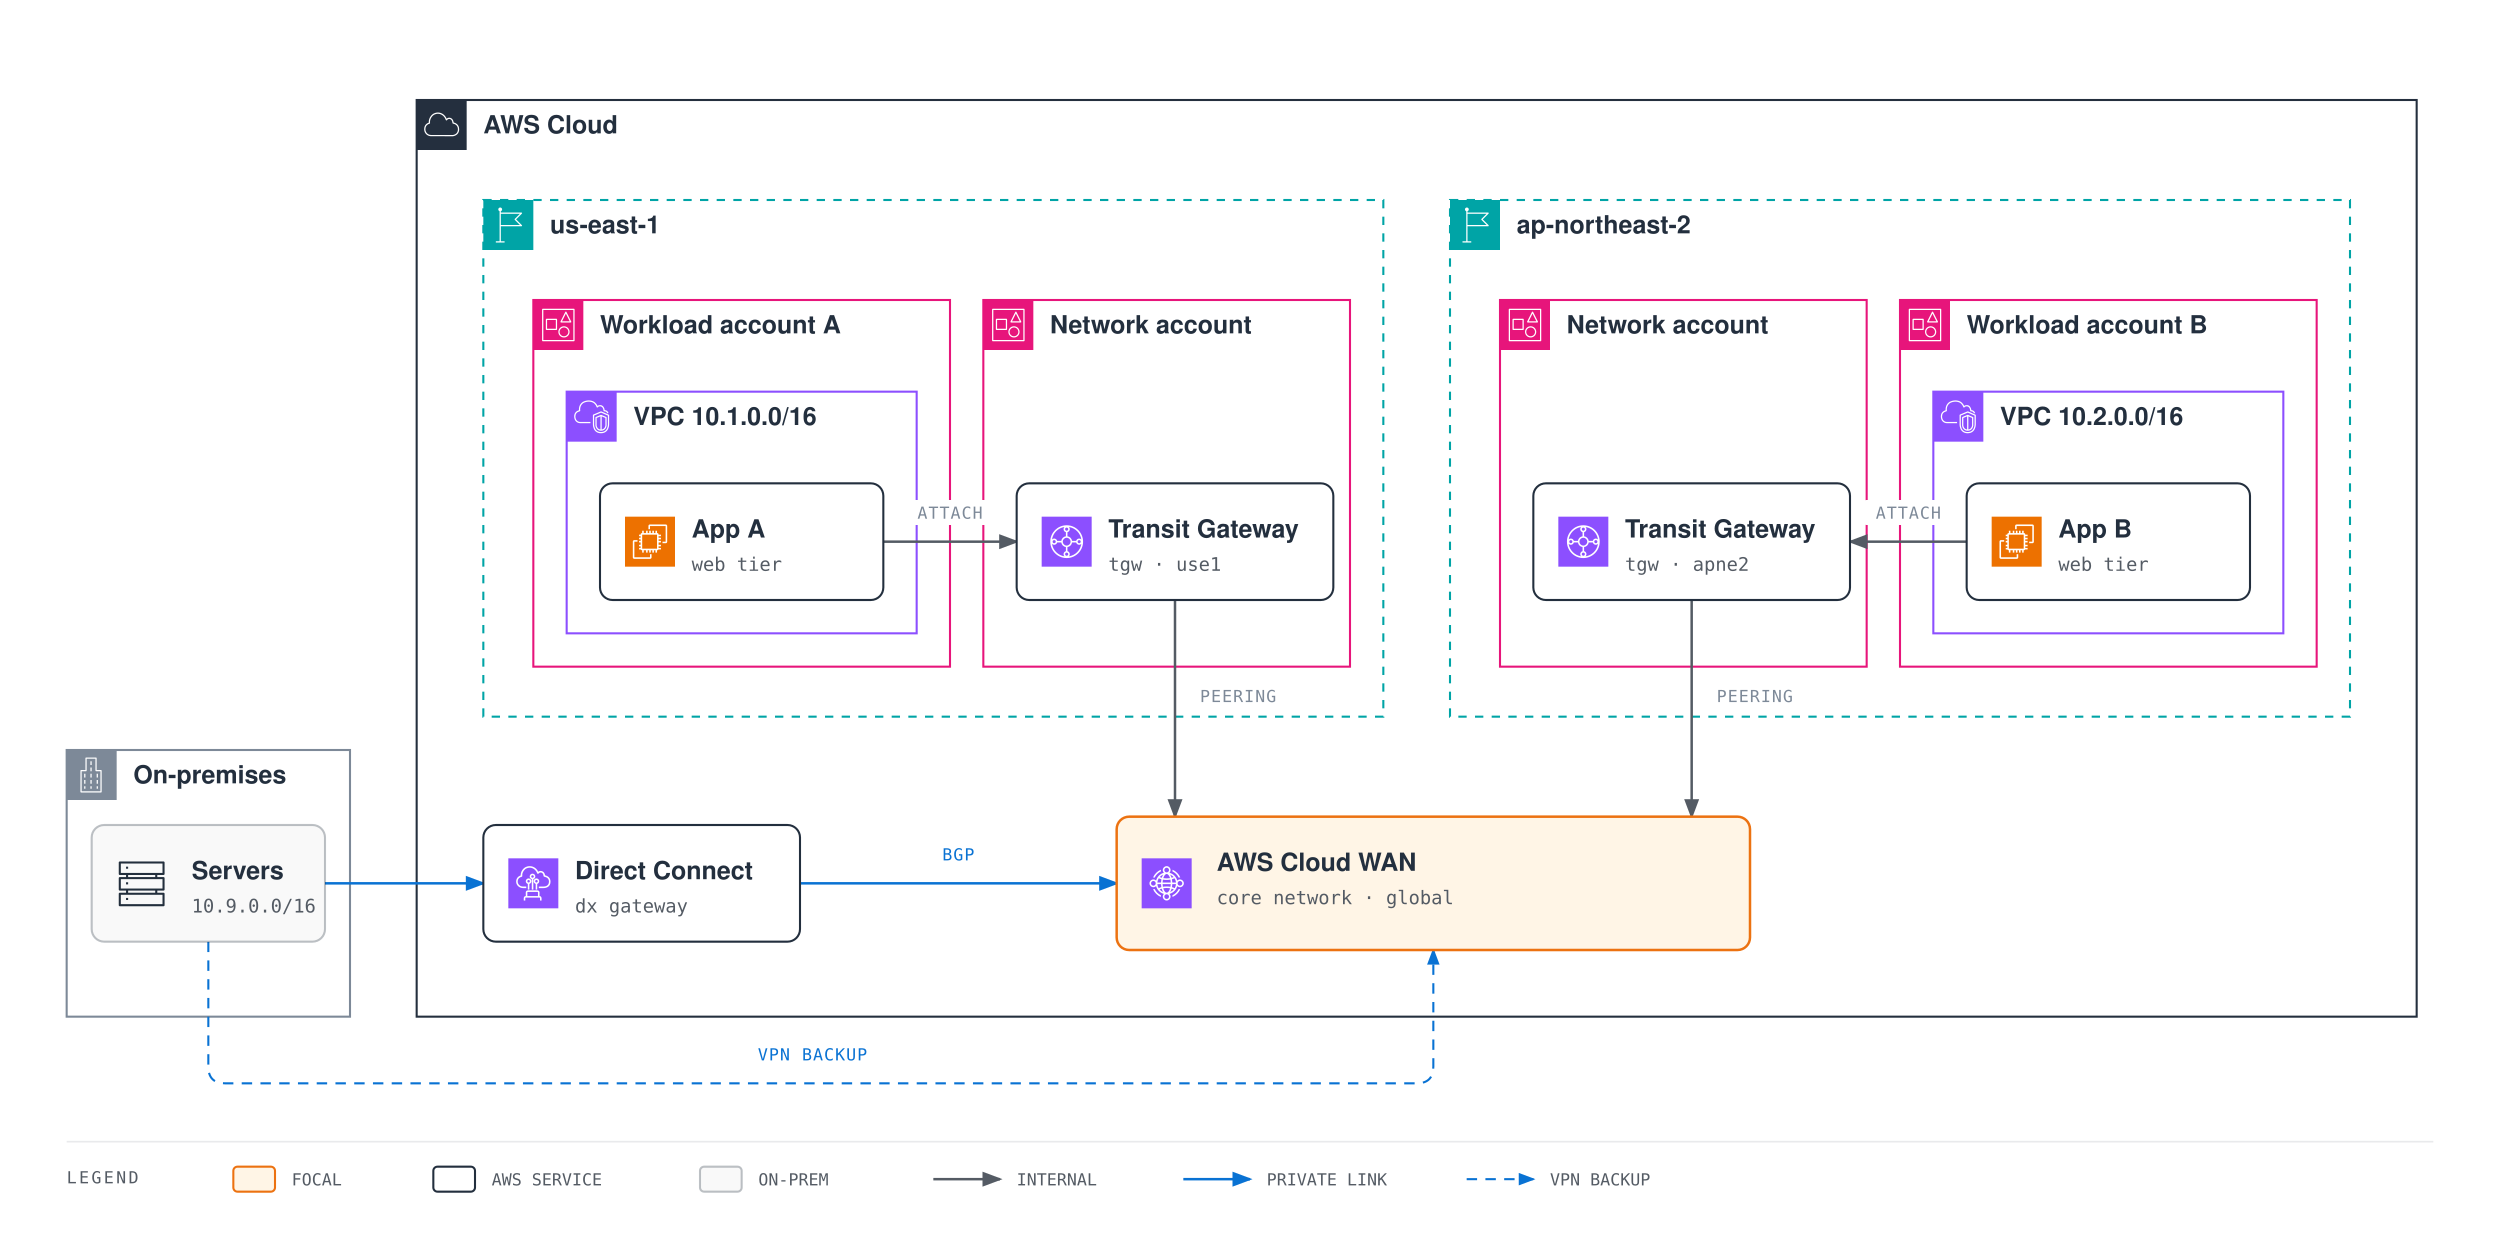
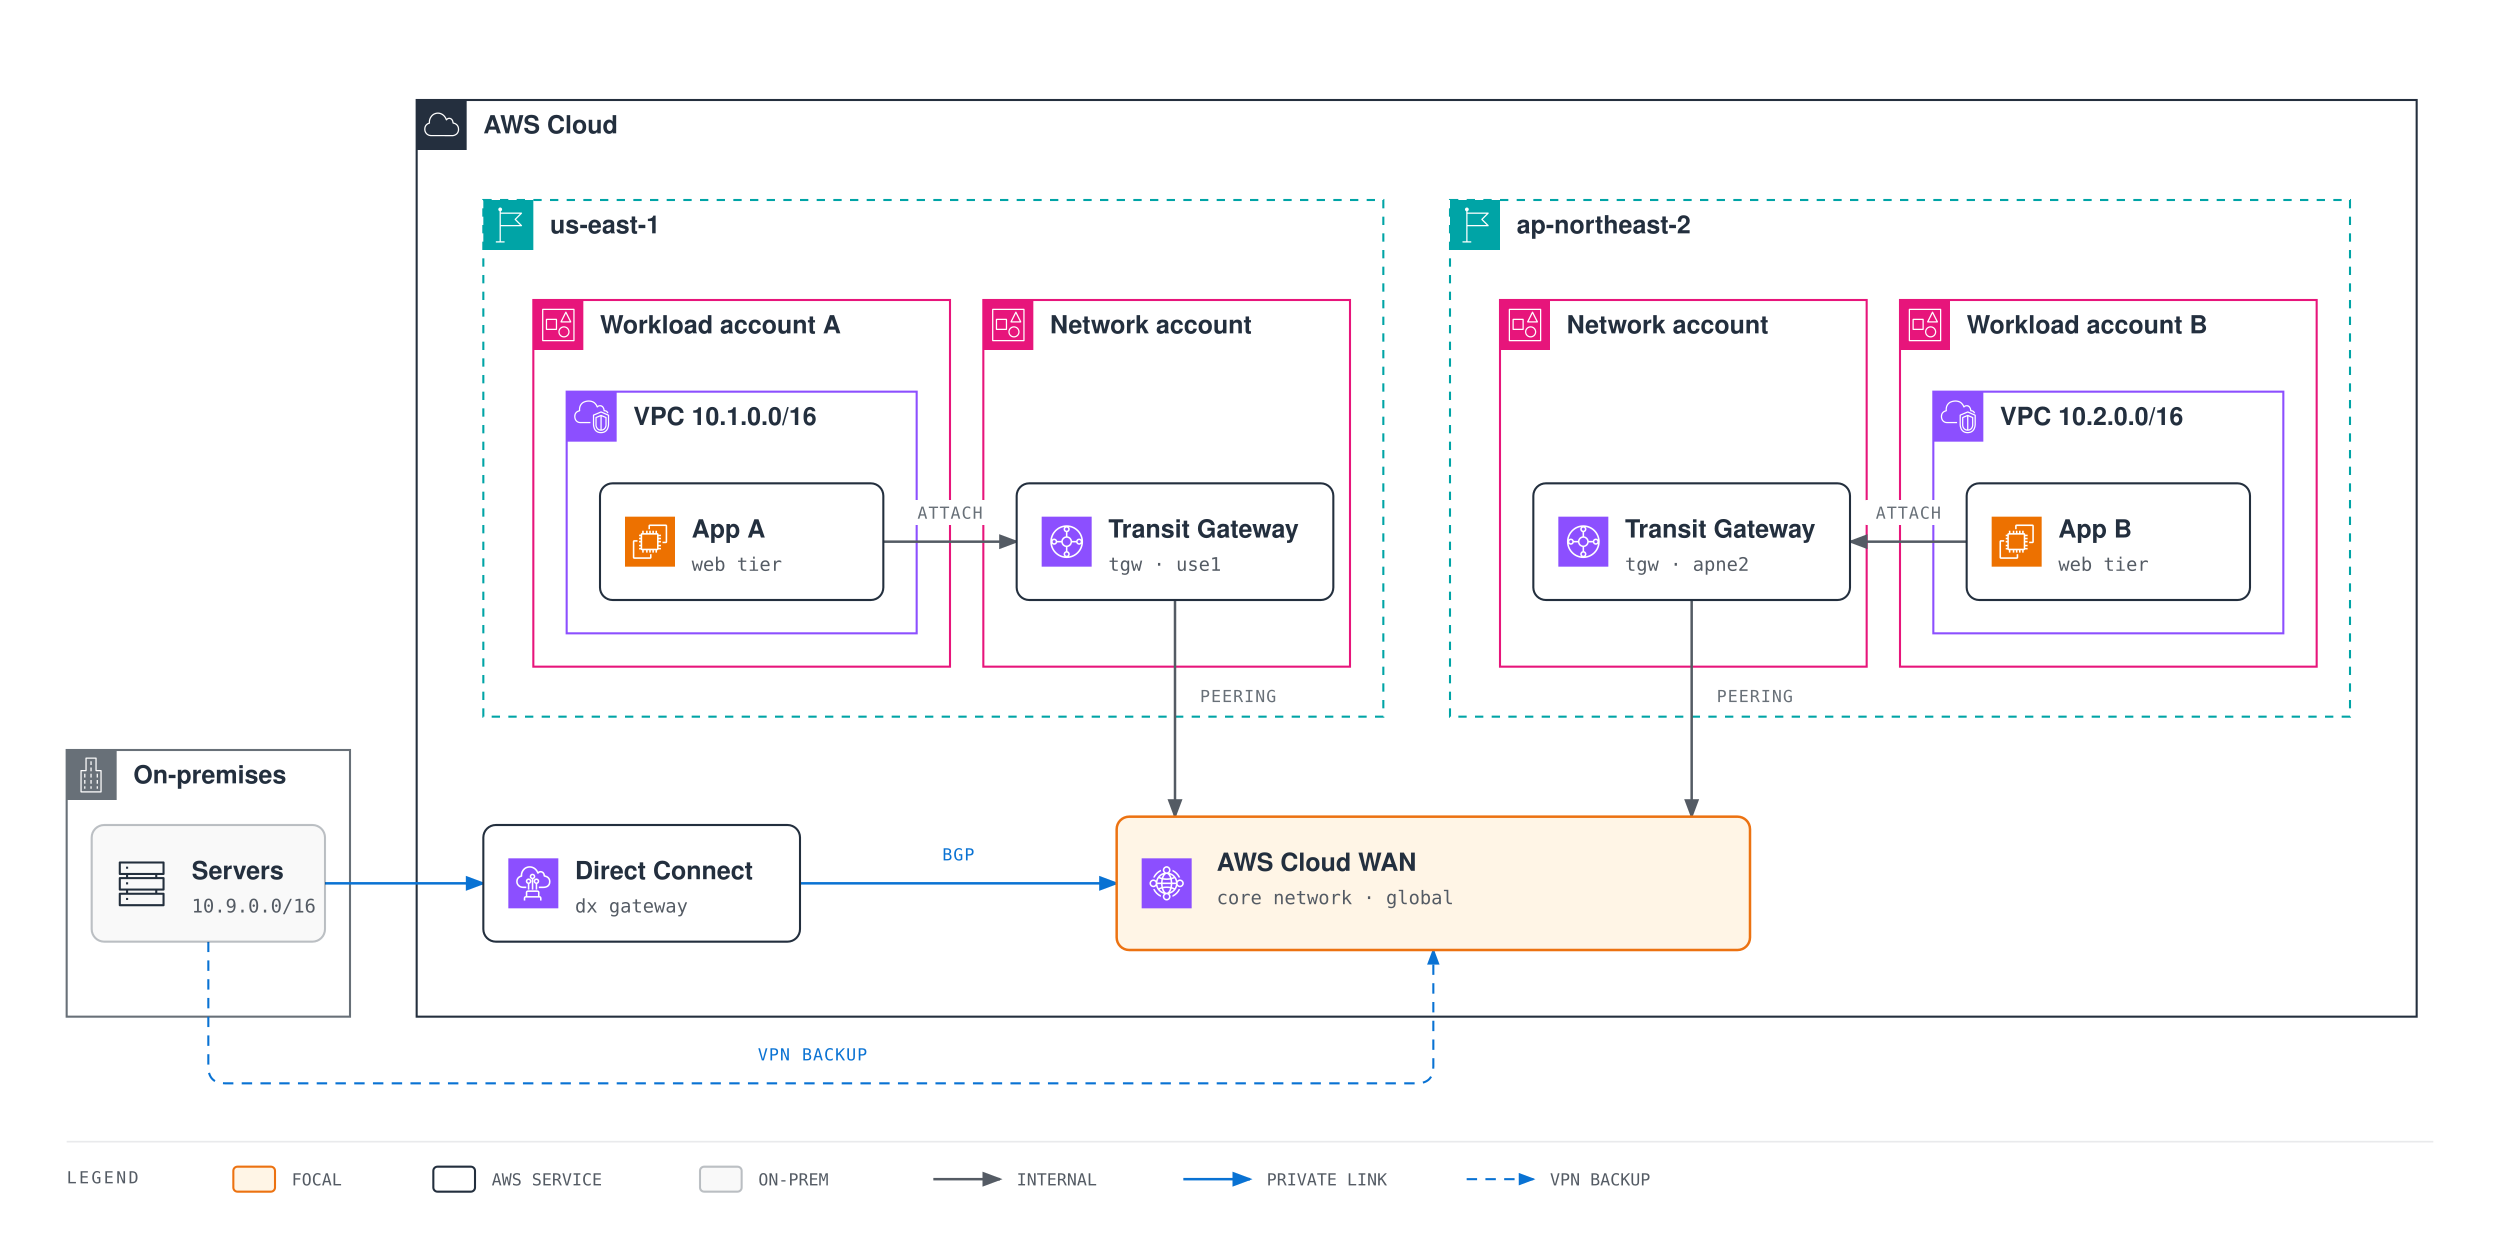
<svg xmlns="http://www.w3.org/2000/svg" viewBox="0 0 1200 600" role="img" aria-labelledby="network-backbone-title network-backbone-desc">
  <defs>
    <style>
          @font-face { font-family: 'Amazon Ember'; font-weight: 400; font-style: normal; src: local('Amazon Ember'), url('../../skills/aws-diagram-design/assets/fonts/woff2/AmazonEmber_W_Rg.woff2') format('woff2'); }
          @font-face { font-family: 'Amazon Ember'; font-weight: 600; font-style: normal; src: local('Amazon Ember Medium'), local('Amazon Ember'), url('../../skills/aws-diagram-design/assets/fonts/woff2/AmazonEmber_W_SBd.woff2') format('woff2'); }
          @font-face { font-family: 'Amazon Ember'; font-weight: 700; font-style: normal; src: local('Amazon Ember Bold'), local('Amazon Ember'), url('../../skills/aws-diagram-design/assets/fonts/woff2/AmazonEmber_W_Bd.woff2') format('woff2'); }
          @font-face { font-family: 'Amazon Ember Mono'; font-weight: 400; font-style: normal; src: local('Amazon Ember Mono'), url('../../skills/aws-diagram-design/assets/fonts/woff2/AmazonEmberMono_W_Rg.woff2') format('woff2'); }
          @font-face { font-family: 'Amazon Ember Mono'; font-weight: 700; font-style: normal; src: local('Amazon Ember Mono Bold'), local('Amazon Ember Mono'), url('../../skills/aws-diagram-design/assets/fonts/woff2/AmazonEmberMono_W_Bd.woff2') format('woff2'); }
        </style>
    <marker id="arrow" markerWidth="8" markerHeight="6" refX="7" refY="3" orient="auto">
      <polygon points="0 0, 8 3, 0 6" fill="#545B64" />
    </marker>
    <marker id="arrow-accent" markerWidth="8" markerHeight="6" refX="7" refY="3" orient="auto">
      <polygon points="0 0, 8 3, 0 6" fill="#EC7211" />
    </marker>
    <marker id="arrow-link" markerWidth="8" markerHeight="6" refX="7" refY="3" orient="auto">
      <polygon points="0 0, 8 3, 0 6" fill="#0972D3" />
    </marker>
  </defs>
  <rect width="100%" height="100%" fill="#ffffff" />
  <rect x="200" y="48" width="960" height="440" fill="none" stroke="#242F3E" stroke-width="1" />
  <g transform="translate(200,48) scale(0.6)" aria-hidden="true">
    <g stroke="none" stroke-width="1" fill="none" fill-rule="evenodd">
      <rect fill="#242F3E" x="0" y="0" width="40" height="40" />
      <path d="M28.993,27.995 L11.487,27.976 C9.121,27.974 7.154,26.129 7.012,23.775 C7.004,23.652 7,23.526 7,23.397 C7,20.299 9.091,19.287 10.337,18.959 C10.577,18.896 10.735,18.666 10.707,18.419 C10.676,18.149 10.659,17.875 10.659,17.596 C10.659,15.132 12.308,12.482 14.415,11.563 C15.359,11.15 16.232,10.986 17.023,10.986 C19.276,10.986 20.867,12.315 21.561,13.033 C22.329,13.826 22.927,14.838 23.34,16.042 C23.4,16.219 23.555,16.347 23.74,16.374 C23.918,16.401 24.109,16.323 24.219,16.171 C24.807,15.35 25.766,14.982 26.659,15.239 C27.782,15.56 28.516,16.727 28.62,18.307 C28.578,18.576 28.759,18.829 29.027,18.877 C30.222,19.089 33,19.957 33,23.44 C33,27.589 29.114,27.982 28.993,27.995 M29.594,17.974 C29.379,16.067 28.4,14.696 26.934,14.278 C25.899,13.982 24.811,14.245 23.989,14.95 C23.553,13.936 22.979,13.06 22.28,12.338 C20.023,10.005 16.933,9.372 14.014,10.646 C11.531,11.73 9.659,14.718 9.659,17.596 C9.659,17.77 9.665,17.943 9.676,18.114 C8.319,18.573 6,19.875 6,23.397 C6,23.549 6.004,23.696 6.014,23.838 C6.188,26.716 8.593,28.973 11.486,28.976 L29.034,28.993 C29.084,28.989 34,28.519 34,23.44 C34,19.502 31.003,18.314 29.594,17.974" fill="#FFFFFF" />
    </g>
  </g>
  <text x="232" y="64" fill="#232F3E" font-size="12" font-weight="600" font-family="'Amazon Ember', 'Helvetica Neue', Helvetica, Arial, sans-serif">AWS Cloud</text>
  <rect x="232" y="96" width="432" height="248" fill="none" stroke="#00A4A6" stroke-width="1" stroke-dasharray="4,4" />
  <g transform="translate(232,96) scale(0.6)" aria-hidden="true">
    <g stroke="none" stroke-width="1" fill="none" fill-rule="evenodd">
      <rect fill="#00A4A6" x="0" y="0" width="40" height="40" />
      <path d="M14,20.026 L14,11.026 L29.293,11.026 L25.146,15.172 C24.951,15.368 24.951,15.684 25.146,15.88 L29.293,20.026 L14,20.026 Z M26.207,15.526 L30.854,10.88 C30.996,10.736 31.039,10.522 30.962,10.335 C30.885,10.148 30.702,10.026 30.5,10.026 L14,10.026 L14,8.97 C14.596,8.76 15.026,8.198 15.026,7.531 C15.026,6.687 14.34,6 13.495,6 C12.65,6 11.963,6.687 11.963,7.531 C11.963,8.201 12.398,8.766 13,8.973 L13,33.026 L10,33.026 L10,34.026 L17,34.026 L17,33.026 L14,33.026 L14,21.026 L30.5,21.026 C30.702,21.026 30.885,20.904 30.962,20.717 C31.039,20.53 30.996,20.316 30.854,20.172 L26.207,15.526 Z" fill="#FFFFFF" />
    </g>
  </g>
  <text x="264" y="112" fill="#232F3E" font-size="12" font-weight="600" font-family="'Amazon Ember', 'Helvetica Neue', Helvetica, Arial, sans-serif">us-east-1</text>
  <rect x="696" y="96" width="432" height="248" fill="none" stroke="#00A4A6" stroke-width="1" stroke-dasharray="4,4" />
  <g transform="translate(696,96) scale(0.6)" aria-hidden="true">
    <g stroke="none" stroke-width="1" fill="none" fill-rule="evenodd">
      <rect fill="#00A4A6" x="0" y="0" width="40" height="40" />
      <path d="M14,20.026 L14,11.026 L29.293,11.026 L25.146,15.172 C24.951,15.368 24.951,15.684 25.146,15.88 L29.293,20.026 L14,20.026 Z M26.207,15.526 L30.854,10.88 C30.996,10.736 31.039,10.522 30.962,10.335 C30.885,10.148 30.702,10.026 30.5,10.026 L14,10.026 L14,8.97 C14.596,8.76 15.026,8.198 15.026,7.531 C15.026,6.687 14.34,6 13.495,6 C12.65,6 11.963,6.687 11.963,7.531 C11.963,8.201 12.398,8.766 13,8.973 L13,33.026 L10,33.026 L10,34.026 L17,34.026 L17,33.026 L14,33.026 L14,21.026 L30.5,21.026 C30.702,21.026 30.885,20.904 30.962,20.717 C31.039,20.53 30.996,20.316 30.854,20.172 L26.207,15.526 Z" fill="#FFFFFF" />
    </g>
  </g>
  <text x="728" y="112" fill="#232F3E" font-size="12" font-weight="600" font-family="'Amazon Ember', 'Helvetica Neue', Helvetica, Arial, sans-serif">ap-northeast-2</text>
  <rect x="256" y="144" width="200" height="176" fill="none" stroke="#E7157B" stroke-width="1" />
  <g transform="translate(256,144) scale(0.6)" aria-hidden="true">
    <g stroke="none" stroke-width="1" fill="none" fill-rule="evenodd">
      <rect fill="#E7157B" x="0" y="0" width="40" height="40" />
      <path d="M24.5,22 C26.43,22 28,23.57 28,25.5 C28,27.43 26.43,29 24.5,29 C22.57,29 21,27.43 21,25.5 C21,23.57 22.57,22 24.5,22 L24.5,22 Z M24.5,30 C26.981,30 29,27.981 29,25.5 C29,23.019 26.981,21 24.5,21 C22.019,21 20,23.019 20,25.5 C20,27.981 22.019,30 24.5,30 L24.5,30 Z M26.023,10.88 L29.084,17 L22.963,17 L26.023,10.88 Z M22.154,18 L29.893,18 C30.065,18 30.227,17.91 30.318,17.763 C30.409,17.615 30.417,17.432 30.34,17.276 L26.471,9.538 C26.301,9.2 25.746,9.2 25.576,9.538 L21.707,17.276 C21.63,17.432 21.638,17.615 21.729,17.763 C21.82,17.91 21.981,18 22.154,18 L22.154,18 Z M11,23 L18,23 L18,16 L11,16 L11,23 Z M10.5,24 L18.5,24 C18.776,24 19,23.776 19,23.5 L19,15.5 C19,15.224 18.776,15 18.5,15 L10.5,15 C10.224,15 10,15.224 10,15.5 L10,23.5 C10,23.776 10.224,24 10.5,24 L10.5,24 Z M8,32 L32,32 L32,8 L8,8 L8,32 Z M32.5,7 L7.5,7 C7.224,7 7,7.224 7,7.5 L7,32.5 C7,32.776 7.224,33 7.5,33 L32.5,33 C32.776,33 33,32.776 33,32.5 L33,7.5 C33,7.224 32.776,7 32.5,7 L32.5,7 Z" fill="#FFFFFF" />
    </g>
  </g>
  <text x="288" y="160" fill="#232F3E" font-size="12" font-weight="600" font-family="'Amazon Ember', 'Helvetica Neue', Helvetica, Arial, sans-serif">Workload account A</text>
  <rect x="472" y="144" width="176" height="176" fill="none" stroke="#E7157B" stroke-width="1" />
  <g transform="translate(472,144) scale(0.6)" aria-hidden="true">
    <g stroke="none" stroke-width="1" fill="none" fill-rule="evenodd">
      <rect fill="#E7157B" x="0" y="0" width="40" height="40" />
      <path d="M24.5,22 C26.43,22 28,23.57 28,25.5 C28,27.43 26.43,29 24.5,29 C22.57,29 21,27.43 21,25.5 C21,23.57 22.57,22 24.5,22 L24.5,22 Z M24.5,30 C26.981,30 29,27.981 29,25.5 C29,23.019 26.981,21 24.5,21 C22.019,21 20,23.019 20,25.5 C20,27.981 22.019,30 24.5,30 L24.5,30 Z M26.023,10.88 L29.084,17 L22.963,17 L26.023,10.88 Z M22.154,18 L29.893,18 C30.065,18 30.227,17.91 30.318,17.763 C30.409,17.615 30.417,17.432 30.34,17.276 L26.471,9.538 C26.301,9.2 25.746,9.2 25.576,9.538 L21.707,17.276 C21.63,17.432 21.638,17.615 21.729,17.763 C21.82,17.91 21.981,18 22.154,18 L22.154,18 Z M11,23 L18,23 L18,16 L11,16 L11,23 Z M10.5,24 L18.5,24 C18.776,24 19,23.776 19,23.5 L19,15.5 C19,15.224 18.776,15 18.5,15 L10.5,15 C10.224,15 10,15.224 10,15.5 L10,23.5 C10,23.776 10.224,24 10.5,24 L10.5,24 Z M8,32 L32,32 L32,8 L8,8 L8,32 Z M32.5,7 L7.5,7 C7.224,7 7,7.224 7,7.5 L7,32.5 C7,32.776 7.224,33 7.5,33 L32.5,33 C32.776,33 33,32.776 33,32.5 L33,7.5 C33,7.224 32.776,7 32.5,7 L32.5,7 Z" fill="#FFFFFF" />
    </g>
  </g>
  <text x="504" y="160" fill="#232F3E" font-size="12" font-weight="600" font-family="'Amazon Ember', 'Helvetica Neue', Helvetica, Arial, sans-serif">Network account</text>
  <rect x="720" y="144" width="176" height="176" fill="none" stroke="#E7157B" stroke-width="1" />
  <g transform="translate(720,144) scale(0.6)" aria-hidden="true">
    <g stroke="none" stroke-width="1" fill="none" fill-rule="evenodd">
      <rect fill="#E7157B" x="0" y="0" width="40" height="40" />
      <path d="M24.5,22 C26.43,22 28,23.57 28,25.5 C28,27.43 26.43,29 24.5,29 C22.57,29 21,27.43 21,25.5 C21,23.57 22.57,22 24.5,22 L24.5,22 Z M24.5,30 C26.981,30 29,27.981 29,25.5 C29,23.019 26.981,21 24.5,21 C22.019,21 20,23.019 20,25.5 C20,27.981 22.019,30 24.5,30 L24.5,30 Z M26.023,10.88 L29.084,17 L22.963,17 L26.023,10.88 Z M22.154,18 L29.893,18 C30.065,18 30.227,17.91 30.318,17.763 C30.409,17.615 30.417,17.432 30.34,17.276 L26.471,9.538 C26.301,9.2 25.746,9.2 25.576,9.538 L21.707,17.276 C21.63,17.432 21.638,17.615 21.729,17.763 C21.82,17.91 21.981,18 22.154,18 L22.154,18 Z M11,23 L18,23 L18,16 L11,16 L11,23 Z M10.5,24 L18.5,24 C18.776,24 19,23.776 19,23.5 L19,15.5 C19,15.224 18.776,15 18.5,15 L10.5,15 C10.224,15 10,15.224 10,15.5 L10,23.5 C10,23.776 10.224,24 10.5,24 L10.5,24 Z M8,32 L32,32 L32,8 L8,8 L8,32 Z M32.5,7 L7.5,7 C7.224,7 7,7.224 7,7.5 L7,32.5 C7,32.776 7.224,33 7.5,33 L32.5,33 C32.776,33 33,32.776 33,32.5 L33,7.5 C33,7.224 32.776,7 32.5,7 L32.5,7 Z" fill="#FFFFFF" />
    </g>
  </g>
  <text x="752" y="160" fill="#232F3E" font-size="12" font-weight="600" font-family="'Amazon Ember', 'Helvetica Neue', Helvetica, Arial, sans-serif">Network account</text>
  <rect x="912" y="144" width="200" height="176" fill="none" stroke="#E7157B" stroke-width="1" />
  <g transform="translate(912,144) scale(0.6)" aria-hidden="true">
    <g stroke="none" stroke-width="1" fill="none" fill-rule="evenodd">
      <rect fill="#E7157B" x="0" y="0" width="40" height="40" />
      <path d="M24.5,22 C26.43,22 28,23.57 28,25.5 C28,27.43 26.43,29 24.5,29 C22.57,29 21,27.43 21,25.5 C21,23.57 22.57,22 24.5,22 L24.5,22 Z M24.5,30 C26.981,30 29,27.981 29,25.5 C29,23.019 26.981,21 24.5,21 C22.019,21 20,23.019 20,25.5 C20,27.981 22.019,30 24.5,30 L24.5,30 Z M26.023,10.88 L29.084,17 L22.963,17 L26.023,10.88 Z M22.154,18 L29.893,18 C30.065,18 30.227,17.91 30.318,17.763 C30.409,17.615 30.417,17.432 30.34,17.276 L26.471,9.538 C26.301,9.2 25.746,9.2 25.576,9.538 L21.707,17.276 C21.63,17.432 21.638,17.615 21.729,17.763 C21.82,17.91 21.981,18 22.154,18 L22.154,18 Z M11,23 L18,23 L18,16 L11,16 L11,23 Z M10.5,24 L18.5,24 C18.776,24 19,23.776 19,23.5 L19,15.5 C19,15.224 18.776,15 18.5,15 L10.5,15 C10.224,15 10,15.224 10,15.5 L10,23.5 C10,23.776 10.224,24 10.5,24 L10.5,24 Z M8,32 L32,32 L32,8 L8,8 L8,32 Z M32.5,7 L7.5,7 C7.224,7 7,7.224 7,7.5 L7,32.5 C7,32.776 7.224,33 7.5,33 L32.5,33 C32.776,33 33,32.776 33,32.5 L33,7.5 C33,7.224 32.776,7 32.5,7 L32.5,7 Z" fill="#FFFFFF" />
    </g>
  </g>
  <text x="944" y="160" fill="#232F3E" font-size="12" font-weight="600" font-family="'Amazon Ember', 'Helvetica Neue', Helvetica, Arial, sans-serif">Workload account B</text>
  <rect x="272" y="188" width="168" height="116" fill="none" stroke="#8C4FFF" stroke-width="1" />
  <g transform="translate(272,188) scale(0.6)" aria-hidden="true">
    <g stroke="none" stroke-width="1" fill="none" fill-rule="evenodd">
      <rect fill="#8C4FFF" x="0" y="0" width="40" height="40" />
      <path d="M30.971,21.029 L28.027,19.766 L28.027,30.255 C30.572,29.903 30.959,27.287 30.975,27.168 L30.971,21.029 Z M27.027,30.269 L27.027,19.759 L23.992,21.032 L23.992,27.233 C24.005,27.287 24.437,30 27.027,30.269 L27.027,30.269 Z M27.333,18.547 C27.457,18.494 27.599,18.495 27.724,18.548 L31.668,20.24 C31.852,20.319 31.971,20.499 31.971,20.699 L31.971,27.233 C31.788,28.68 30.614,31.296 27.444,31.296 C24.369,31.296 23.19,28.684 22.996,27.302 L22.992,20.699 C22.992,20.498 23.113,20.316 23.298,20.238 L27.333,18.547 Z M32.983,19.184 L27.522,16.778 L21.992,19.105 L21.992,26.233 C21.991,26.275 21.938,29.101 23.649,30.856 C24.566,31.797 25.843,32.275 27.444,32.275 C29.046,32.275 30.331,31.796 31.263,30.853 C32.998,29.095 32.983,26.268 32.983,26.24 L32.983,19.184 Z M31.98,31.55 C30.853,32.694 29.326,33.275 27.444,33.275 C25.56,33.275 24.04,32.694 22.927,31.548 C20.922,29.485 20.988,26.351 20.992,26.219 L20.992,18.773 C20.992,18.572 21.112,18.39 21.297,18.312 L27.332,15.772 C27.459,15.72 27.603,15.719 27.728,15.776 L33.684,18.401 C33.866,18.481 33.983,18.66 33.983,18.858 L33.983,26.233 C33.985,26.358 34.01,29.488 31.98,31.55 L31.98,31.55 Z M10.992,24.236 L18.992,24.236 L18.992,25.236 L10.992,25.236 C8.181,25.236 6.181,23.22 6.013,20.22 C6.001,20.109 6,19.975 6,19.841 C6,17.332 7.318,15.618 9.817,14.862 C9.798,14.635 9.785,14.396 9.785,14.215 C9.785,11.299 11.362,8.77 13.802,7.77 C17.1,6.422 20.844,6.876 22.908,8.874 C23.653,9.598 24.232,10.416 24.668,11.359 C25.277,10.909 26.068,10.698 27.017,10.745 C28.797,10.835 30.166,12.458 30.45,14.752 C31.948,14.876 32.935,15.635 33.46,17.06 L32.523,17.406 C32.095,16.249 31.315,15.733 29.992,15.733 C29.727,15.733 29.508,15.527 29.492,15.263 C29.354,12.925 28.086,11.8 26.966,11.744 C26.021,11.691 25.321,11.963 24.887,12.535 C24.776,12.68 24.602,12.752 24.414,12.728 C24.234,12.7 24.082,12.577 24.019,12.405 C23.615,11.302 23.024,10.382 22.212,9.591 C20.424,7.861 17.122,7.492 14.181,8.696 C12.118,9.541 10.785,11.707 10.785,14.215 C10.785,14.488 10.82,14.911 10.851,15.174 C10.881,15.425 10.72,15.658 10.475,15.718 C8.169,16.29 7,17.677 7,19.841 C7,19.942 6.999,20.042 7.009,20.143 C7.15,22.638 8.712,24.236 10.992,24.236 L10.992,24.236 Z" fill="#FFFFFF" />
    </g>
  </g>
  <text x="304" y="204" fill="#232F3E" font-size="12" font-weight="600" font-family="'Amazon Ember', 'Helvetica Neue', Helvetica, Arial, sans-serif">VPC 10.1.0.0/16</text>
  <rect x="928" y="188" width="168" height="116" fill="none" stroke="#8C4FFF" stroke-width="1" />
  <g transform="translate(928,188) scale(0.6)" aria-hidden="true">
    <g stroke="none" stroke-width="1" fill="none" fill-rule="evenodd">
      <rect fill="#8C4FFF" x="0" y="0" width="40" height="40" />
      <path d="M30.971,21.029 L28.027,19.766 L28.027,30.255 C30.572,29.903 30.959,27.287 30.975,27.168 L30.971,21.029 Z M27.027,30.269 L27.027,19.759 L23.992,21.032 L23.992,27.233 C24.005,27.287 24.437,30 27.027,30.269 L27.027,30.269 Z M27.333,18.547 C27.457,18.494 27.599,18.495 27.724,18.548 L31.668,20.24 C31.852,20.319 31.971,20.499 31.971,20.699 L31.971,27.233 C31.788,28.68 30.614,31.296 27.444,31.296 C24.369,31.296 23.19,28.684 22.996,27.302 L22.992,20.699 C22.992,20.498 23.113,20.316 23.298,20.238 L27.333,18.547 Z M32.983,19.184 L27.522,16.778 L21.992,19.105 L21.992,26.233 C21.991,26.275 21.938,29.101 23.649,30.856 C24.566,31.797 25.843,32.275 27.444,32.275 C29.046,32.275 30.331,31.796 31.263,30.853 C32.998,29.095 32.983,26.268 32.983,26.24 L32.983,19.184 Z M31.98,31.55 C30.853,32.694 29.326,33.275 27.444,33.275 C25.56,33.275 24.04,32.694 22.927,31.548 C20.922,29.485 20.988,26.351 20.992,26.219 L20.992,18.773 C20.992,18.572 21.112,18.39 21.297,18.312 L27.332,15.772 C27.459,15.72 27.603,15.719 27.728,15.776 L33.684,18.401 C33.866,18.481 33.983,18.66 33.983,18.858 L33.983,26.233 C33.985,26.358 34.01,29.488 31.98,31.55 L31.98,31.55 Z M10.992,24.236 L18.992,24.236 L18.992,25.236 L10.992,25.236 C8.181,25.236 6.181,23.22 6.013,20.22 C6.001,20.109 6,19.975 6,19.841 C6,17.332 7.318,15.618 9.817,14.862 C9.798,14.635 9.785,14.396 9.785,14.215 C9.785,11.299 11.362,8.77 13.802,7.77 C17.1,6.422 20.844,6.876 22.908,8.874 C23.653,9.598 24.232,10.416 24.668,11.359 C25.277,10.909 26.068,10.698 27.017,10.745 C28.797,10.835 30.166,12.458 30.45,14.752 C31.948,14.876 32.935,15.635 33.46,17.06 L32.523,17.406 C32.095,16.249 31.315,15.733 29.992,15.733 C29.727,15.733 29.508,15.527 29.492,15.263 C29.354,12.925 28.086,11.8 26.966,11.744 C26.021,11.691 25.321,11.963 24.887,12.535 C24.776,12.68 24.602,12.752 24.414,12.728 C24.234,12.7 24.082,12.577 24.019,12.405 C23.615,11.302 23.024,10.382 22.212,9.591 C20.424,7.861 17.122,7.492 14.181,8.696 C12.118,9.541 10.785,11.707 10.785,14.215 C10.785,14.488 10.82,14.911 10.851,15.174 C10.881,15.425 10.72,15.658 10.475,15.718 C8.169,16.29 7,17.677 7,19.841 C7,19.942 6.999,20.042 7.009,20.143 C7.15,22.638 8.712,24.236 10.992,24.236 L10.992,24.236 Z" fill="#FFFFFF" />
    </g>
  </g>
  <text x="960" y="204" fill="#232F3E" font-size="12" font-weight="600" font-family="'Amazon Ember', 'Helvetica Neue', Helvetica, Arial, sans-serif">VPC 10.2.0.0/16</text>
-   <rect x="32" y="360" width="136" height="128" fill="none" stroke="#7D8998" stroke-width="1" />
+   <rect x="32" y="360" width="136" height="128" fill="none" stroke="#687078" stroke-width="1" />
  <g transform="translate(32,360) scale(0.6)" aria-hidden="true">
    <g stroke="none" stroke-width="1" fill="none" fill-rule="evenodd">
-       <rect fill="#7D8998" x="0" y="0" width="40" height="40" />
+       <rect fill="#687078" x="0" y="0" width="40" height="40" />
      <path d="M12,17 L15.5,17 C15.776,17 16,16.776 16,16.5 L16,7 L23,7 L23,16.5 C23,16.776 23.224,17 23.5,17 L27,17 L27,33 L12,33 L12,17 Z M28,33.5 L28,16.5 C28,16.224 27.776,16 27.5,16 L24,16 L24,6.5 C24,6.224 23.776,6 23.5,6 L15.5,6 C15.224,6 15,6.224 15,6.5 L15,16 L11.5,16 C11.224,16 11,16.224 11,16.5 L11,33.5 C11,33.776 11.224,34 11.5,34 L27.5,34 C27.776,34 28,33.776 28,33.5 L28,33.5 Z M24,31 L25,31 L25,29 L24,29 L24,31 Z M19,31 L20,31 L20,29 L19,29 L19,31 Z M14,31 L15,31 L15,29 L14,29 L14,31 Z M24,27 L25,27 L25,24 L24,24 L24,27 Z M19,27 L20,27 L20,24 L19,24 L19,27 Z M14,27 L15,27 L15,24 L14,24 L14,27 Z M24,22 L25,22 L25,19 L24,19 L24,22 Z M19,12 L20,12 L20,9 L19,9 L19,12 Z M19,17 L20,17 L20,14 L19,14 L19,17 Z M19,22 L20,22 L20,19 L19,19 L19,22 Z M14,22 L15,22 L15,19 L14,19 L14,22 Z" fill="#FFFFFF" />
    </g>
  </g>
  <text x="64" y="376" fill="#232F3E" font-size="12" font-weight="600" font-family="'Amazon Ember', 'Helvetica Neue', Helvetica, Arial, sans-serif">On-premises</text>
  <line x1="424" y1="260" x2="488" y2="260" stroke="#545B64" stroke-width="1.2" marker-end="url(#arrow)" />
  <rect x="434" y="240" width="44" height="12" rx="2" fill="#ffffff" />
-   <text x="456" y="249" fill="#7D8998" font-size="8" font-family="'Amazon Ember Mono', ui-monospace, monospace" text-anchor="middle" letter-spacing="0.06em">ATTACH</text>
+   <text x="456" y="249" fill="#687078" font-size="8" font-family="'Amazon Ember Mono', ui-monospace, monospace" text-anchor="middle" letter-spacing="0.06em">ATTACH</text>
  <line x1="944" y1="260" x2="888" y2="260" stroke="#545B64" stroke-width="1.2" marker-end="url(#arrow)" />
  <rect x="894" y="240" width="44" height="12" rx="2" fill="#ffffff" />
-   <text x="916" y="249" fill="#7D8998" font-size="8" font-family="'Amazon Ember Mono', ui-monospace, monospace" text-anchor="middle" letter-spacing="0.06em">ATTACH</text>
+   <text x="916" y="249" fill="#687078" font-size="8" font-family="'Amazon Ember Mono', ui-monospace, monospace" text-anchor="middle" letter-spacing="0.06em">ATTACH</text>
  <line x1="564" y1="288" x2="564" y2="392" stroke="#545B64" stroke-width="1.2" marker-end="url(#arrow)" />
  <rect x="572" y="328" width="48" height="12" rx="2" fill="#ffffff" />
-   <text x="576" y="337" fill="#7D8998" font-size="8" font-family="'Amazon Ember Mono', ui-monospace, monospace" letter-spacing="0.06em">PEERING</text>
+   <text x="576" y="337" fill="#687078" font-size="8" font-family="'Amazon Ember Mono', ui-monospace, monospace" letter-spacing="0.06em">PEERING</text>
  <line x1="812" y1="288" x2="812" y2="392" stroke="#545B64" stroke-width="1.2" marker-end="url(#arrow)" />
  <rect x="820" y="328" width="48" height="12" rx="2" fill="#ffffff" />
-   <text x="824" y="337" fill="#7D8998" font-size="8" font-family="'Amazon Ember Mono', ui-monospace, monospace" letter-spacing="0.06em">PEERING</text>
+   <text x="824" y="337" fill="#687078" font-size="8" font-family="'Amazon Ember Mono', ui-monospace, monospace" letter-spacing="0.06em">PEERING</text>
  <line x1="156" y1="424" x2="232" y2="424" stroke="#0972D3" stroke-width="1.2" marker-end="url(#arrow-link)" />
  <line x1="384" y1="424" x2="536" y2="424" stroke="#0972D3" stroke-width="1.2" marker-end="url(#arrow-link)" />
  <rect x="440" y="404" width="40" height="12" rx="2" fill="#ffffff" />
  <text x="460" y="413" fill="#0972D3" font-size="8" font-family="'Amazon Ember Mono', ui-monospace, monospace" text-anchor="middle" letter-spacing="0.06em">BGP</text>
  <path d="M100,452 V512 Q100,520 108,520 H680 Q688,520 688,512 V456" fill="none" stroke="#0972D3" stroke-width="1" stroke-dasharray="5,4" marker-end="url(#arrow-link)" />
  <rect x="356" y="500" width="68" height="12" rx="2" fill="#ffffff" />
  <text x="390" y="509" fill="#0972D3" font-size="8" font-family="'Amazon Ember Mono', ui-monospace, monospace" text-anchor="middle" letter-spacing="0.06em">VPN BACKUP</text>
  <rect x="288" y="232" width="136" height="56" rx="6" fill="#ffffff" />
  <rect x="288" y="232" width="136" height="56" rx="6" fill="#ffffff" stroke="#232F3E" stroke-width="1" />
  <g transform="translate(300,248) scale(0.375)" aria-hidden="true">
    <g stroke="none" stroke-width="1" fill="none" fill-rule="evenodd">
      <g fill="#ED7100">
        <rect x="0" y="0" width="64" height="64" />
      </g>
      <path d="M22,41 L41,41 L41,23 L22,23 L22,41 Z M43,23 L46,23 L46,25 L43,25 L43,27 L46,27 L46,29 L43,29 L43,31 L46,31 L46,33 L43,33 L43,36 L46,36 L46,38 L43,38 L43,40 L46,40 L46,42 L42.863,42 C42.608,42.587 42.023,43 41.344,43 L41,43 L41,46 L39,46 L39,43 L37,43 L37,46 L35,46 L35,43 L33,43 L33,46 L31,46 L31,43 L29,43 L29,46 L27,46 L27,43 L24,43 L24,46 L22,46 L22,43 L21.656,43 C20.977,43 20.392,42.587 20.137,42 L18,42 L18,40 L20,40 L20,38 L18,38 L18,36 L20,36 L20,33 L18,33 L18,31 L20,31 L20,29 L18,29 L18,27 L20,27 L20,25 L18,25 L18,23 L20,23 L20,22.656 C20,21.743 20.743,21 21.656,21 L22,21 L22,18 L24,18 L24,21 L27,21 L27,18 L29,18 L29,21 L31,21 L31,18 L33,18 L33,21 L35,21 L35,18 L37,18 L37,21 L39,21 L39,18 L41,18 L41,21 L41.344,21 C42.257,21 43,21.743 43,22.656 L43,23 Z M32,52 L12,52 L12,32 L16,32 L16,30 L11.843,30 C10.826,30 10,30.827 10,31.843 L10,52.157 C10,53.173 10.826,54 11.843,54 L32.157,54 C33.174,54 34,53.173 34,52.157 L34,48 L32,48 L32,52 Z M54,11.843 L54,32.157 C54,33.173 53.174,34 52.157,34 L48,34 L48,32 L52,32 L52,12 L32,12 L32,16 L30,16 L30,11.843 C30,10.827 30.826,10 31.843,10 L52.157,10 C53.174,10 54,10.827 54,11.843 L54,11.843 Z" fill="#FFFFFF" />
    </g>
  </g>
  <text x="332" y="258" fill="#232F3E" font-size="12" font-weight="600" font-family="'Amazon Ember', 'Helvetica Neue', Helvetica, Arial, sans-serif">App A</text>
  <text x="332" y="274" fill="#545B64" font-size="9" font-family="'Amazon Ember Mono', ui-monospace, monospace">web tier</text>
  <rect x="488" y="232" width="152" height="56" rx="6" fill="#ffffff" />
  <rect x="488" y="232" width="152" height="56" rx="6" fill="#ffffff" stroke="#232F3E" stroke-width="1" />
  <g transform="translate(500,248) scale(0.375)" aria-hidden="true">
    <g stroke="none" stroke-width="1" fill="none" fill-rule="evenodd">
      <g fill="#8C4FFF">
        <rect x="0" y="0" width="64" height="64" />
      </g>
      <path d="M34.885,50.757 C35.572,50.039 36,49.07 36,48 C36,46.142 34.721,44.59 33,44.142 L33,38.92 C36.059,38.48 38.48,36.059 38.92,33 L44.143,33 C44.589,34.72 46.142,36 48,36 C49.071,36 50.039,35.572 50.757,34.885 C49.505,43.05 43.051,49.505 34.885,50.757 M13.243,34.885 C13.961,35.572 14.93,36 16,36 C17.859,36 19.411,34.72 19.858,33 L25.08,33 C25.521,36.059 27.942,38.48 31,38.92 L31,44.142 C29.28,44.59 28,46.142 28,48 C28,49.07 28.428,50.039 29.115,50.757 C20.949,49.505 14.495,43.05 13.243,34.885 M18,32 C18,33.103 17.103,34 16,34 C14.898,34 14,33.103 14,32 C14,30.897 14.898,30 16,30 C17.103,30 18,30.897 18,32 M29.115,13.243 C28.428,13.962 28,14.93 28,16 C28,17.859 29.28,19.411 31,19.858 L31,25.08 C27.942,25.521 25.521,27.941 25.08,31 L19.858,31 C19.411,29.28 17.859,28 16,28 C14.93,28 13.961,28.428 13.243,29.115 C14.495,20.95 20.949,14.496 29.115,13.243 M32,14 C33.103,14 34,14.897 34,16 C34,17.103 33.103,18 32,18 C30.898,18 30,17.103 30,16 C30,14.897 30.898,14 32,14 M32,37 C29.243,37 27,34.757 27,32 C27,29.243 29.243,27 32,27 C34.757,27 37,29.243 37,32 C37,34.757 34.757,37 32,37 M32,50 C30.898,50 30,49.103 30,48 C30,46.897 30.898,46 32,46 C33.103,46 34,46.897 34,48 C34,49.103 33.103,50 32,50 M50,32 C50,33.103 49.103,34 48,34 C46.898,34 46,33.103 46,32 C46,30.897 46.898,30 48,30 C49.103,30 50,30.897 50,32 M50.757,29.115 C50.039,28.428 49.071,28 48,28 C46.142,28 44.589,29.28 44.143,31 L38.92,31 C38.48,27.941 36.059,25.521 33,25.08 L33,19.858 C34.721,19.411 36,17.859 36,16 C36,14.93 35.572,13.962 34.885,13.243 C43.051,14.496 49.505,20.95 50.757,29.115 M32,11 C20.421,11 11,20.421 11,32 C11,43.58 20.421,53 32,53 C43.579,53 53,43.58 53,32 C53,20.421 43.579,11 32,11" fill="#FFFFFF" />
    </g>
  </g>
  <text x="532" y="258" fill="#232F3E" font-size="12" font-weight="600" font-family="'Amazon Ember', 'Helvetica Neue', Helvetica, Arial, sans-serif">Transit Gateway</text>
  <text x="532" y="274" fill="#545B64" font-size="9" font-family="'Amazon Ember Mono', ui-monospace, monospace">tgw · use1</text>
  <rect x="736" y="232" width="152" height="56" rx="6" fill="#ffffff" />
  <rect x="736" y="232" width="152" height="56" rx="6" fill="#ffffff" stroke="#232F3E" stroke-width="1" />
  <g transform="translate(748,248) scale(0.375)" aria-hidden="true">
    <g stroke="none" stroke-width="1" fill="none" fill-rule="evenodd">
      <g fill="#8C4FFF">
        <rect x="0" y="0" width="64" height="64" />
      </g>
      <path d="M34.885,50.757 C35.572,50.039 36,49.07 36,48 C36,46.142 34.721,44.59 33,44.142 L33,38.92 C36.059,38.48 38.48,36.059 38.92,33 L44.143,33 C44.589,34.72 46.142,36 48,36 C49.071,36 50.039,35.572 50.757,34.885 C49.505,43.05 43.051,49.505 34.885,50.757 M13.243,34.885 C13.961,35.572 14.93,36 16,36 C17.859,36 19.411,34.72 19.858,33 L25.08,33 C25.521,36.059 27.942,38.48 31,38.92 L31,44.142 C29.28,44.59 28,46.142 28,48 C28,49.07 28.428,50.039 29.115,50.757 C20.949,49.505 14.495,43.05 13.243,34.885 M18,32 C18,33.103 17.103,34 16,34 C14.898,34 14,33.103 14,32 C14,30.897 14.898,30 16,30 C17.103,30 18,30.897 18,32 M29.115,13.243 C28.428,13.962 28,14.93 28,16 C28,17.859 29.28,19.411 31,19.858 L31,25.08 C27.942,25.521 25.521,27.941 25.08,31 L19.858,31 C19.411,29.28 17.859,28 16,28 C14.93,28 13.961,28.428 13.243,29.115 C14.495,20.95 20.949,14.496 29.115,13.243 M32,14 C33.103,14 34,14.897 34,16 C34,17.103 33.103,18 32,18 C30.898,18 30,17.103 30,16 C30,14.897 30.898,14 32,14 M32,37 C29.243,37 27,34.757 27,32 C27,29.243 29.243,27 32,27 C34.757,27 37,29.243 37,32 C37,34.757 34.757,37 32,37 M32,50 C30.898,50 30,49.103 30,48 C30,46.897 30.898,46 32,46 C33.103,46 34,46.897 34,48 C34,49.103 33.103,50 32,50 M50,32 C50,33.103 49.103,34 48,34 C46.898,34 46,33.103 46,32 C46,30.897 46.898,30 48,30 C49.103,30 50,30.897 50,32 M50.757,29.115 C50.039,28.428 49.071,28 48,28 C46.142,28 44.589,29.28 44.143,31 L38.92,31 C38.48,27.941 36.059,25.521 33,25.08 L33,19.858 C34.721,19.411 36,17.859 36,16 C36,14.93 35.572,13.962 34.885,13.243 C43.051,14.496 49.505,20.95 50.757,29.115 M32,11 C20.421,11 11,20.421 11,32 C11,43.58 20.421,53 32,53 C43.579,53 53,43.58 53,32 C53,20.421 43.579,11 32,11" fill="#FFFFFF" />
    </g>
  </g>
  <text x="780" y="258" fill="#232F3E" font-size="12" font-weight="600" font-family="'Amazon Ember', 'Helvetica Neue', Helvetica, Arial, sans-serif">Transit Gateway</text>
  <text x="780" y="274" fill="#545B64" font-size="9" font-family="'Amazon Ember Mono', ui-monospace, monospace">tgw · apne2</text>
  <rect x="944" y="232" width="136" height="56" rx="6" fill="#ffffff" />
  <rect x="944" y="232" width="136" height="56" rx="6" fill="#ffffff" stroke="#232F3E" stroke-width="1" />
  <g transform="translate(956,248) scale(0.375)" aria-hidden="true">
    <g stroke="none" stroke-width="1" fill="none" fill-rule="evenodd">
      <g fill="#ED7100">
        <rect x="0" y="0" width="64" height="64" />
      </g>
      <path d="M22,41 L41,41 L41,23 L22,23 L22,41 Z M43,23 L46,23 L46,25 L43,25 L43,27 L46,27 L46,29 L43,29 L43,31 L46,31 L46,33 L43,33 L43,36 L46,36 L46,38 L43,38 L43,40 L46,40 L46,42 L42.863,42 C42.608,42.587 42.023,43 41.344,43 L41,43 L41,46 L39,46 L39,43 L37,43 L37,46 L35,46 L35,43 L33,43 L33,46 L31,46 L31,43 L29,43 L29,46 L27,46 L27,43 L24,43 L24,46 L22,46 L22,43 L21.656,43 C20.977,43 20.392,42.587 20.137,42 L18,42 L18,40 L20,40 L20,38 L18,38 L18,36 L20,36 L20,33 L18,33 L18,31 L20,31 L20,29 L18,29 L18,27 L20,27 L20,25 L18,25 L18,23 L20,23 L20,22.656 C20,21.743 20.743,21 21.656,21 L22,21 L22,18 L24,18 L24,21 L27,21 L27,18 L29,18 L29,21 L31,21 L31,18 L33,18 L33,21 L35,21 L35,18 L37,18 L37,21 L39,21 L39,18 L41,18 L41,21 L41.344,21 C42.257,21 43,21.743 43,22.656 L43,23 Z M32,52 L12,52 L12,32 L16,32 L16,30 L11.843,30 C10.826,30 10,30.827 10,31.843 L10,52.157 C10,53.173 10.826,54 11.843,54 L32.157,54 C33.174,54 34,53.173 34,52.157 L34,48 L32,48 L32,52 Z M54,11.843 L54,32.157 C54,33.173 53.174,34 52.157,34 L48,34 L48,32 L52,32 L52,12 L32,12 L32,16 L30,16 L30,11.843 C30,10.827 30.826,10 31.843,10 L52.157,10 C53.174,10 54,10.827 54,11.843 L54,11.843 Z" fill="#FFFFFF" />
    </g>
  </g>
  <text x="988" y="258" fill="#232F3E" font-size="12" font-weight="600" font-family="'Amazon Ember', 'Helvetica Neue', Helvetica, Arial, sans-serif">App B</text>
  <text x="988" y="274" fill="#545B64" font-size="9" font-family="'Amazon Ember Mono', ui-monospace, monospace">web tier</text>
  <rect x="536" y="392" width="304" height="64" rx="6" fill="#ffffff" />
  <rect x="536" y="392" width="304" height="64" rx="6" fill="rgba(255,153,0,0.10)" stroke="#EC7211" stroke-width="1.2" />
  <g transform="translate(548,412) scale(0.375)" aria-hidden="true">
    <g stroke="none" stroke-width="1" fill="none" fill-rule="evenodd">
      <g fill="#8C4FFF">
        <rect x="0" y="0" width="64" height="64" />
      </g>
      <path d="M52,32 C52,30.346 50.654,29 49,29 C47.346,29 46,30.346 46,32 C46,33.654 47.346,35 49,35 C50.654,35 52,33.654 52,32 L52,32 Z M41.082,39.821 C40.274,39.42 39.365,39.075 38.368,38.8 C37.886,40.505 37.223,41.976 36.43,43.142 C38.239,42.42 39.83,41.273 41.082,39.821 L41.082,39.821 Z M32,46 C30.346,46 29,47.346 29,49 C29,50.654 30.346,52 32,52 C33.654,52 35,50.654 35,49 C35,47.346 33.654,46 32,46 L32,46 Z M27.57,43.142 C26.777,41.975 26.114,40.505 25.632,38.799 C24.634,39.074 23.725,39.419 22.917,39.819 C24.169,41.272 25.761,42.42 27.57,43.142 L27.57,43.142 Z M18,32 C18,30.346 16.654,29 15,29 C13.346,29 12,30.346 12,32 C12,33.654 13.346,35 15,35 C16.654,35 18,33.654 18,32 L18,32 Z M23.124,23.952 C23.906,24.322 24.78,24.637 25.728,24.894 C26.2,23.32 26.826,21.953 27.57,20.858 C25.858,21.541 24.344,22.609 23.124,23.952 L23.124,23.952 Z M32,18 C33.654,18 35,16.654 35,15 C35,13.346 33.654,12 32,12 C30.346,12 29,13.346 29,15 C29,16.654 30.346,18 32,18 L32,18 Z M36.43,20.858 C37.174,21.953 37.8,23.32 38.272,24.894 C39.22,24.638 40.094,24.322 40.876,23.953 C39.656,22.609 38.143,21.541 36.43,20.858 L36.43,20.858 Z M38.812,36.855 C40.09,37.202 41.255,37.647 42.268,38.179 C43.197,36.641 43.793,34.884 43.949,33 L39.229,33 C39.181,34.353 39.038,35.644 38.812,36.855 L38.812,36.855 Z M20.051,33 C20.207,34.884 20.803,36.64 21.732,38.178 C22.744,37.646 23.91,37.201 25.188,36.855 C24.962,35.643 24.819,34.353 24.771,33 L20.051,33 Z M25.246,26.829 C24.01,26.497 22.879,26.074 21.886,25.568 C20.868,27.164 20.216,29.012 20.051,31 L24.771,31 C24.823,29.53 24.986,28.13 25.246,26.829 L25.246,26.829 Z M43.949,31 C43.784,29.012 43.132,27.164 42.114,25.568 C41.121,26.073 39.99,26.497 38.754,26.829 C39.014,28.13 39.177,29.53 39.229,31 L43.949,31 Z M27.196,27.261 C26.969,28.406 26.821,29.66 26.771,31 L37.229,31 C37.179,29.66 37.031,28.406 36.804,27.26 C35.28,27.532 33.66,27.682 32,27.682 C30.34,27.682 28.72,27.532 27.196,27.261 L27.196,27.261 Z M27.687,25.321 C29.051,25.554 30.505,25.682 32,25.682 C33.495,25.682 34.949,25.554 36.313,25.321 C35.29,22.02 33.589,20 32,20 C30.411,20 28.71,22.02 27.687,25.321 L27.687,25.321 Z M36.86,36.42 C37.055,35.361 37.184,34.218 37.229,33 L26.771,33 C26.816,34.218 26.945,35.36 27.14,36.419 C28.679,36.142 30.318,35.987 31.998,35.987 C33.679,35.987 35.319,36.142 36.86,36.42 L36.86,36.42 Z M36.405,38.366 C35.014,38.122 33.528,37.987 31.998,37.987 C30.469,37.987 28.985,38.122 27.595,38.365 C28.605,41.85 30.362,44 32,44 C33.638,44 35.394,41.85 36.405,38.366 L36.405,38.366 Z M54,32 C54,34.757 51.757,37 49,37 C47.646,37 46.421,36.455 45.519,35.578 C44.235,40.422 40.422,44.235 35.578,45.519 C36.455,46.421 37,47.646 37,49 C37,51.757 34.757,54 32,54 C29.243,54 27,51.757 27,49 C27,47.646 27.545,46.421 28.422,45.519 C23.578,44.235 19.765,40.422 18.481,35.578 C17.579,36.455 16.354,37 15,37 C12.243,37 10,34.757 10,32 C10,29.243 12.243,27 15,27 C16.354,27 17.579,27.545 18.481,28.422 C19.765,23.578 23.578,19.765 28.422,18.481 C27.545,17.579 27,16.354 27,15 C27,12.243 29.243,10 32,10 C34.757,10 37,12.243 37,15 C37,16.354 36.455,17.579 35.578,18.481 C40.422,19.765 44.235,23.578 45.519,28.422 C46.421,27.545 47.646,27 49,27 C51.757,27 54,29.243 54,32 L54,32 Z M47.345,39.31 C45.667,42.817 42.817,45.667 39.31,47.345 C39.431,47.878 39.5,48.431 39.5,49 C39.5,49.154 39.486,49.305 39.477,49.457 C43.943,47.535 47.535,43.943 49.457,39.477 C49.305,39.486 49.154,39.5 49,39.5 C48.431,39.5 47.878,39.431 47.345,39.31 L47.345,39.31 Z M24.69,47.345 C21.183,45.667 18.333,42.817 16.655,39.31 C16.122,39.431 15.569,39.5 15,39.5 C14.846,39.5 14.695,39.486 14.543,39.477 C16.465,43.943 20.057,47.535 24.523,49.456 C24.514,49.305 24.5,49.154 24.5,49 C24.5,48.431 24.569,47.878 24.69,47.345 L24.69,47.345 Z M16.655,24.69 C18.333,21.183 21.183,18.333 24.69,16.655 C24.569,16.122 24.5,15.569 24.5,15 C24.5,14.846 24.514,14.695 24.523,14.544 C20.057,16.465 16.465,20.057 14.543,24.523 C14.695,24.514 14.846,24.5 15,24.5 C15.569,24.5 16.122,24.569 16.655,24.69 L16.655,24.69 Z M39.5,15 C39.5,14.846 39.486,14.695 39.477,14.543 C43.943,16.465 47.535,20.057 49.457,24.523 C49.305,24.514 49.154,24.5 49,24.5 C48.431,24.5 47.878,24.569 47.345,24.69 C45.667,21.183 42.817,18.333 39.31,16.655 C39.431,16.122 39.5,15.569 39.5,15 L39.5,15 Z" fill="#FFFFFF" />
    </g>
  </g>
  <text x="584" y="418" fill="#232F3E" font-size="12" font-weight="600" font-family="'Amazon Ember', 'Helvetica Neue', Helvetica, Arial, sans-serif">AWS Cloud WAN</text>
  <text x="584" y="434" fill="#545B64" font-size="9" font-family="'Amazon Ember Mono', ui-monospace, monospace">core network · global</text>
  <rect x="232" y="396" width="152" height="56" rx="6" fill="#ffffff" />
  <rect x="232" y="396" width="152" height="56" rx="6" fill="#ffffff" stroke="#232F3E" stroke-width="1" />
  <g transform="translate(244,412) scale(0.375)" aria-hidden="true">
    <g stroke="none" stroke-width="1" fill="none" fill-rule="evenodd">
      <g fill="#8C4FFF">
        <rect x="0" y="0" width="64" height="64" />
      </g>
      <path d="M24.319,48.267 L37.939,48.267 L37.939,43.53 C37.939,43.244 37.585,42.993 37.18,42.993 L25.078,42.993 C24.673,42.993 24.319,43.244 24.319,43.53 L24.319,48.267 Z M42.542,51.105 L42.542,54 L40.542,54 L40.542,51.105 C40.542,50.602 40.259,50.269 40.073,50.269 L22.185,50.269 C21.999,50.269 21.716,50.602 21.716,51.105 L21.716,54 L19.715,54 L19.715,51.105 C19.715,49.54 20.823,48.267 22.185,48.267 L22.319,48.267 L22.319,43.53 C22.319,42.13 23.556,40.991 25.078,40.991 L37.18,40.991 C38.702,40.991 39.939,42.13 39.939,43.53 L39.939,48.267 L40.073,48.267 C41.434,48.267 42.542,49.54 42.542,51.105 L42.542,51.105 Z M35.998,30.903 C36.882,30.903 37.6,30.183 37.6,29.299 C37.6,28.414 36.882,27.695 35.998,27.695 C35.113,27.695 34.393,28.414 34.393,29.299 C34.393,30.183 35.113,30.903 35.998,30.903 L35.998,30.903 Z M34.997,39.991 L34.997,32.745 C33.498,32.309 32.393,30.938 32.393,29.299 C32.393,27.31 34.009,25.693 35.998,25.693 C37.984,25.693 39.6,27.31 39.6,29.299 C39.6,30.938 38.496,32.309 36.998,32.745 L36.998,39.991 L34.997,39.991 Z M32.549,23.221 C32.549,22.336 31.831,21.617 30.947,21.617 C30.063,21.617 29.343,22.336 29.343,23.221 C29.343,24.105 30.063,24.825 30.947,24.825 C31.831,24.825 32.549,24.105 32.549,23.221 L32.549,23.221 Z M34.549,23.221 C34.549,24.839 33.472,26.195 32.004,26.65 L32.004,39.991 L30.004,39.991 L30.004,26.685 C28.475,26.268 27.342,24.88 27.342,23.221 C27.342,21.232 28.96,19.615 30.947,19.615 C32.933,19.615 34.549,21.232 34.549,23.221 L34.549,23.221 Z M25.923,27.695 C25.039,27.695 24.319,28.414 24.319,29.299 C24.319,30.183 25.039,30.903 25.923,30.903 C26.806,30.903 27.525,30.183 27.525,29.299 C27.525,28.414 26.806,27.695 25.923,27.695 L25.923,27.695 Z M25.923,25.693 C27.909,25.693 29.526,27.31 29.526,29.299 C29.526,30.938 28.422,32.309 26.923,32.745 L26.923,39.991 L24.923,39.991 L24.923,32.745 C23.423,32.309 22.319,30.938 22.319,29.299 C22.319,27.31 23.935,25.693 25.923,25.693 L25.923,25.693 Z M54,29.819 C54,35.935 49.357,38.114 45.013,38.114 L38.998,38.114 L38.998,36.112 L45.013,36.112 C46.652,36.112 52,35.658 52,29.819 C52,26.433 49.933,24.299 45.858,23.481 C45.413,23.392 45.084,23.014 45.057,22.559 C44.862,19.262 42.962,18.092 41.394,18.092 C40.338,18.092 39.347,18.598 38.675,19.477 C38.455,19.767 38.098,19.919 37.732,19.861 C37.371,19.806 37.068,19.559 36.942,19.217 C36.293,17.454 35.365,15.957 34.26,14.888 C32.842,13.508 28.957,10.547 23.455,12.803 C20.346,14.076 17.819,17.912 17.819,21.354 C17.819,21.743 17.842,22.131 17.889,22.507 C17.952,23.012 17.628,23.482 17.134,23.603 C15.217,24.071 12,25.494 12,29.759 C12,29.915 12.008,30.071 12.016,30.228 C12.198,33.47 15.264,36.112 18.849,36.112 L22.98,36.112 L22.98,38.114 L18.849,38.114 C14.221,38.114 10.259,34.624 10.019,30.336 C10.008,30.138 10,29.948 10,29.759 C10,25.982 12.162,23.096 15.832,21.895 C15.823,21.715 15.819,21.535 15.819,21.354 C15.819,17.101 18.839,12.531 22.697,10.951 C27.272,9.074 32.116,10.01 35.653,13.451 C36.661,14.427 37.539,15.683 38.232,17.133 C39.147,16.459 40.244,16.091 41.394,16.091 C43.868,16.091 46.465,17.827 46.981,21.684 C51.515,22.819 54,25.687 54,29.819 L54,29.819 Z" fill="#FFFFFF" />
    </g>
  </g>
  <text x="276" y="422" fill="#232F3E" font-size="12" font-weight="600" font-family="'Amazon Ember', 'Helvetica Neue', Helvetica, Arial, sans-serif">Direct Connect</text>
  <text x="276" y="438" fill="#545B64" font-size="9" font-family="'Amazon Ember Mono', ui-monospace, monospace">dx gateway</text>
  <rect x="44" y="396" width="112" height="56" rx="6" fill="#ffffff" />
  <rect x="44" y="396" width="112" height="56" rx="6" fill="rgba(35,47,62,0.03)" stroke="rgba(35,47,62,0.30)" stroke-width="1" />
  <g transform="translate(56,412) scale(0.5)" aria-hidden="true">
    <g stroke="none" stroke-width="1" fill="none" fill-rule="evenodd">
      <path d="M8.999,40 L10.999,40 L10.999,38 L8.999,38 L8.999,40 Z M8.999,24.999 L10.999,24.999 L10.999,22.999 L8.999,22.999 L8.999,24.999 Z M8.999,10 L10.999,10 L10.999,8 L8.999,8 L8.999,10 Z M10.999,17.999 L37,17.999 L37,16 L10.999,16 L10.999,17.999 Z M4,29 L44,29 L44,19.999 L4,19.999 L4,29 Z M10.999,33 L37.001,33 L37.001,31 L10.999,31 L10.999,33 Z M4,43.999 L44,43.999 L44,35 L4,35 L4,43.999 Z M4,14 L44,14 L44,5 L4,5 L4,14 Z M45,16 C45.553,16 46,15.552 46,15 L46,4 C46,3.448 45.553,3 45,3 L3,3 C2.447,3 2,3.448 2,4 L2,15 C2,15.552 2.447,16 3,16 L8.999,16 L8.999,17.999 L3,17.999 C2.447,17.999 2,18.447 2,18.999 L2,30 C2,30.552 2.447,31 3,31 L8.999,31 L8.999,33 L3,33 C2.447,33 2,33.448 2,34 L2,44.999 C2,45.551 2.447,45.999 3,45.999 L45,45.999 C45.553,45.999 46,45.551 46,44.999 L46,34 C46,33.448 45.553,33 45,33 L39.001,33 L39.001,31 L45,31 C45.553,31 46,30.552 46,30 L46,18.999 C46,18.447 45.553,17.999 45,17.999 L39,17.999 L39,16 L45,16 Z" fill="#232F3D" />
    </g>
  </g>
  <text x="92" y="422" fill="#232F3E" font-size="12" font-weight="600" font-family="'Amazon Ember', 'Helvetica Neue', Helvetica, Arial, sans-serif">Servers</text>
  <text x="92" y="438" fill="#545B64" font-size="9" font-family="'Amazon Ember Mono', ui-monospace, monospace">10.9.0.0/16</text>
  <line x1="32" y1="548" x2="1168" y2="548" stroke="rgba(35,47,62,0.10)" stroke-width="0.8" />
  <text x="32" y="568" fill="#545B64" font-size="8" font-family="'Amazon Ember Mono', ui-monospace, monospace" letter-spacing="0.14em">LEGEND</text>
  <rect x="112" y="560" width="20" height="12" rx="2" fill="rgba(255,153,0,0.10)" stroke="#EC7211" stroke-width="1" />
  <text x="140" y="569" fill="#545B64" font-size="8" font-family="'Amazon Ember Mono', ui-monospace, monospace">FOCAL</text>
  <rect x="208" y="560" width="20" height="12" rx="2" fill="#ffffff" stroke="#232F3E" stroke-width="1" />
  <text x="236" y="569" fill="#545B64" font-size="8" font-family="'Amazon Ember Mono', ui-monospace, monospace">AWS SERVICE</text>
  <rect x="336" y="560" width="20" height="12" rx="2" fill="rgba(35,47,62,0.03)" stroke="rgba(35,47,62,0.30)" stroke-width="1" />
  <text x="364" y="569" fill="#545B64" font-size="8" font-family="'Amazon Ember Mono', ui-monospace, monospace">ON-PREM</text>
  <line x1="448" y1="566" x2="480" y2="566" stroke="#545B64" stroke-width="1.2" marker-end="url(#arrow)" />
  <text x="488" y="569" fill="#545B64" font-size="8" font-family="'Amazon Ember Mono', ui-monospace, monospace">INTERNAL</text>
  <line x1="568" y1="566" x2="600" y2="566" stroke="#0972D3" stroke-width="1.2" marker-end="url(#arrow-link)" />
  <text x="608" y="569" fill="#545B64" font-size="8" font-family="'Amazon Ember Mono', ui-monospace, monospace">PRIVATE LINK</text>
  <line x1="704" y1="566" x2="736" y2="566" stroke="#0972D3" stroke-width="1" stroke-dasharray="5,4" marker-end="url(#arrow-link)" />
  <text x="744" y="569" fill="#545B64" font-size="8" font-family="'Amazon Ember Mono', ui-monospace, monospace">VPN BACKUP</text>
</svg>
